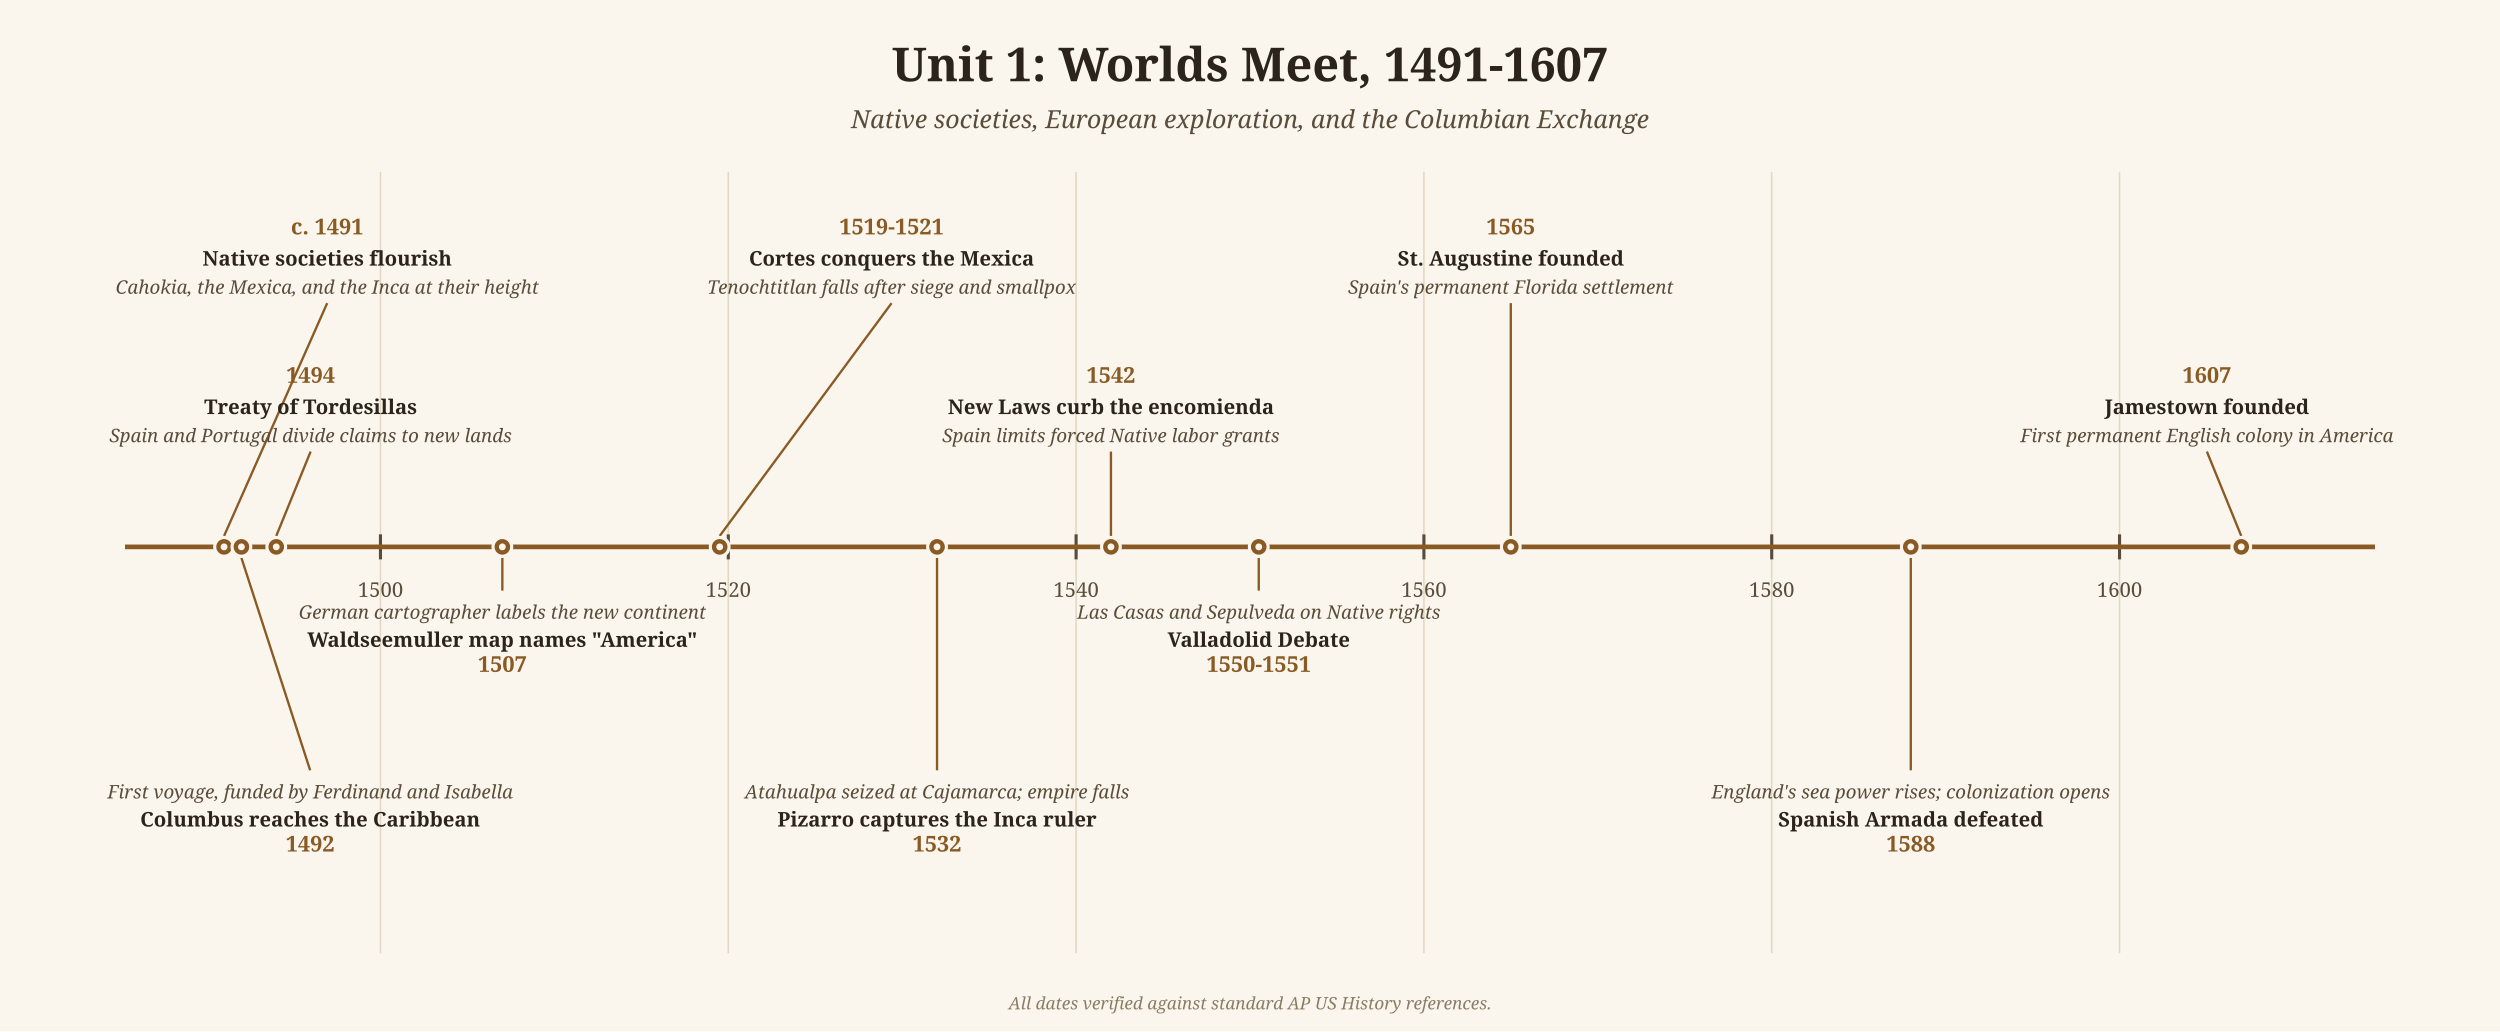
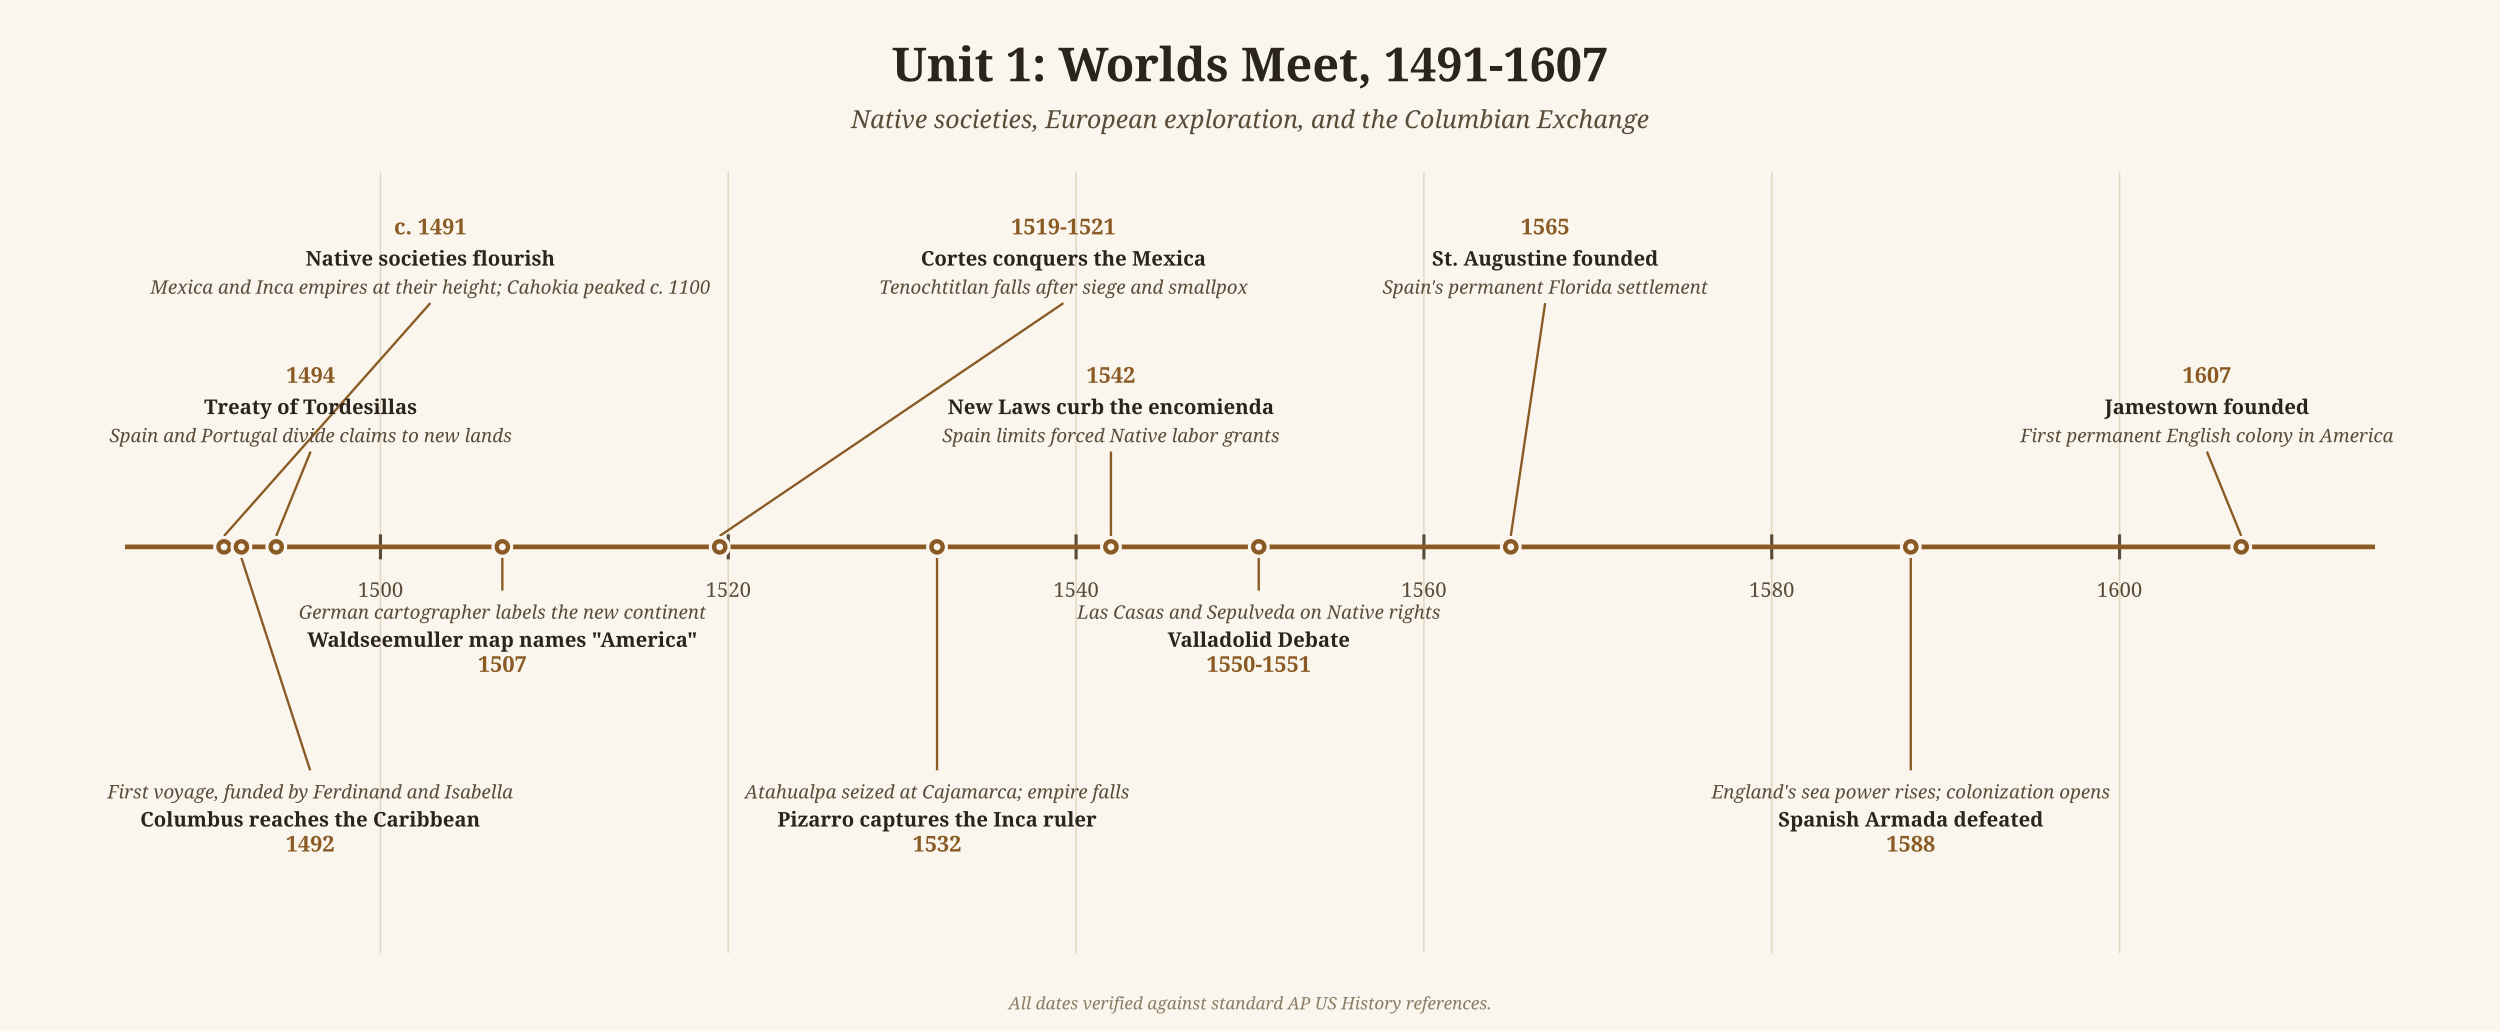
<svg xmlns="http://www.w3.org/2000/svg" width="1600" height="660" viewBox="0 0 1600 660" role="img">
  <rect width="1600" height="660" fill="#faf6ed" />
  <text x="800" y="52" text-anchor="middle" font-family="Georgia, serif" font-size="30" font-weight="bold" fill="#2b241c">Unit 1: Worlds Meet, 1491-1607</text>
  <text x="800" y="82" text-anchor="middle" font-family="Georgia, serif" font-size="16" font-style="italic" fill="#5a4c3a">Native societies, European exploration, and the Columbian Exchange</text>
  <line x1="243.5" y1="110" x2="243.5" y2="610" stroke="#e2d7c2" stroke-width="1" />
  <line x1="243.5" y1="342" x2="243.5" y2="358" stroke="#5a4c3a" stroke-width="2" />
  <text x="243.5" y="382" text-anchor="middle" font-family="Georgia, serif" font-size="13" fill="#5a4c3a">1500</text>
  <line x1="466.1" y1="110" x2="466.1" y2="610" stroke="#e2d7c2" stroke-width="1" />
  <line x1="466.1" y1="342" x2="466.1" y2="358" stroke="#5a4c3a" stroke-width="2" />
  <text x="466.1" y="382" text-anchor="middle" font-family="Georgia, serif" font-size="13" fill="#5a4c3a">1520</text>
  <line x1="688.7" y1="110" x2="688.7" y2="610" stroke="#e2d7c2" stroke-width="1" />
  <line x1="688.7" y1="342" x2="688.7" y2="358" stroke="#5a4c3a" stroke-width="2" />
  <text x="688.7" y="382" text-anchor="middle" font-family="Georgia, serif" font-size="13" fill="#5a4c3a">1540</text>
  <line x1="911.3" y1="110" x2="911.3" y2="610" stroke="#e2d7c2" stroke-width="1" />
  <line x1="911.3" y1="342" x2="911.3" y2="358" stroke="#5a4c3a" stroke-width="2" />
  <text x="911.3" y="382" text-anchor="middle" font-family="Georgia, serif" font-size="13" fill="#5a4c3a">1560</text>
  <line x1="1133.9" y1="110" x2="1133.9" y2="610" stroke="#e2d7c2" stroke-width="1" />
  <line x1="1133.9" y1="342" x2="1133.9" y2="358" stroke="#5a4c3a" stroke-width="2" />
  <text x="1133.9" y="382" text-anchor="middle" font-family="Georgia, serif" font-size="13" fill="#5a4c3a">1580</text>
  <line x1="1356.5" y1="110" x2="1356.5" y2="610" stroke="#e2d7c2" stroke-width="1" />
  <line x1="1356.5" y1="342" x2="1356.5" y2="358" stroke="#5a4c3a" stroke-width="2" />
  <text x="1356.5" y="382" text-anchor="middle" font-family="Georgia, serif" font-size="13" fill="#5a4c3a">1600</text>
  <line x1="80" y1="350" x2="1520" y2="350" stroke="#8a5a24" stroke-width="3" />
-   <line x1="143.4" y1="343" x2="209.4" y2="194" stroke="#8a5a24" stroke-width="1.5" />
-   <text x="209.4" y="150" text-anchor="middle" font-family="Georgia, serif" font-size="14" font-weight="bold" fill="#8a5a24">c. 1491</text>
-   <text x="209.4" y="170" text-anchor="middle" font-family="Georgia, serif" font-size="13" font-weight="bold" fill="#2b241c">Native societies flourish</text>
-   <text x="209.4" y="188" text-anchor="middle" font-family="Georgia, serif" font-size="12" font-style="italic" fill="#5a4c3a">Cahokia, the Mexica, and the Inca at their height</text>
+   <line x1="143.4" y1="343" x2="275.4" y2="194" stroke="#8a5a24" stroke-width="1.5" />
+   <text x="275.4" y="150" text-anchor="middle" font-family="Georgia, serif" font-size="14" font-weight="bold" fill="#8a5a24">c. 1491</text>
+   <text x="275.4" y="170" text-anchor="middle" font-family="Georgia, serif" font-size="13" font-weight="bold" fill="#2b241c">Native societies flourish</text>
+   <text x="275.4" y="188" text-anchor="middle" font-family="Georgia, serif" font-size="12" font-style="italic" fill="#5a4c3a">Mexica and Inca empires at their height; Cahokia peaked c. 1100</text>
  <circle cx="143.4" cy="350" r="6" fill="#8a5a24" stroke="#faf6ed" stroke-width="2" />
  <circle cx="143.4" cy="350" r="2.2" fill="#faf6ed" />
  <line x1="154.5" y1="357" x2="198.5" y2="493" stroke="#8a5a24" stroke-width="1.5" />
  <text x="198.5" y="511" text-anchor="middle" font-family="Georgia, serif" font-size="12" font-style="italic" fill="#5a4c3a">First voyage, funded by Ferdinand and Isabella</text>
  <text x="198.5" y="529" text-anchor="middle" font-family="Georgia, serif" font-size="13" font-weight="bold" fill="#2b241c">Columbus reaches the Caribbean</text>
  <text x="198.5" y="545" text-anchor="middle" font-family="Georgia, serif" font-size="14" font-weight="bold" fill="#8a5a24">1492</text>
  <circle cx="154.5" cy="350" r="6" fill="#8a5a24" stroke="#faf6ed" stroke-width="2" />
  <circle cx="154.5" cy="350" r="2.2" fill="#faf6ed" />
  <line x1="176.8" y1="343" x2="198.8" y2="289" stroke="#8a5a24" stroke-width="1.5" />
  <text x="198.8" y="245" text-anchor="middle" font-family="Georgia, serif" font-size="14" font-weight="bold" fill="#8a5a24">1494</text>
  <text x="198.8" y="265" text-anchor="middle" font-family="Georgia, serif" font-size="13" font-weight="bold" fill="#2b241c">Treaty of Tordesillas</text>
  <text x="198.8" y="283" text-anchor="middle" font-family="Georgia, serif" font-size="12" font-style="italic" fill="#5a4c3a">Spain and Portugal divide claims to new lands</text>
  <circle cx="176.8" cy="350" r="6" fill="#8a5a24" stroke="#faf6ed" stroke-width="2" />
  <circle cx="176.8" cy="350" r="2.2" fill="#faf6ed" />
  <line x1="321.5" y1="357" x2="321.5" y2="378" stroke="#8a5a24" stroke-width="1.5" />
  <text x="321.5" y="396" text-anchor="middle" font-family="Georgia, serif" font-size="12" font-style="italic" fill="#5a4c3a">German cartographer labels the new continent</text>
  <text x="321.5" y="414" text-anchor="middle" font-family="Georgia, serif" font-size="13" font-weight="bold" fill="#2b241c">Waldseemuller map names "America"</text>
  <text x="321.5" y="430" text-anchor="middle" font-family="Georgia, serif" font-size="14" font-weight="bold" fill="#8a5a24">1507</text>
  <circle cx="321.5" cy="350" r="6" fill="#8a5a24" stroke="#faf6ed" stroke-width="2" />
  <circle cx="321.5" cy="350" r="2.2" fill="#faf6ed" />
-   <line x1="460.6" y1="343" x2="570.6" y2="194" stroke="#8a5a24" stroke-width="1.5" />
-   <text x="570.6" y="150" text-anchor="middle" font-family="Georgia, serif" font-size="14" font-weight="bold" fill="#8a5a24">1519-1521</text>
-   <text x="570.6" y="170" text-anchor="middle" font-family="Georgia, serif" font-size="13" font-weight="bold" fill="#2b241c">Cortes conquers the Mexica</text>
-   <text x="570.6" y="188" text-anchor="middle" font-family="Georgia, serif" font-size="12" font-style="italic" fill="#5a4c3a">Tenochtitlan falls after siege and smallpox</text>
+   <line x1="460.6" y1="343" x2="680.6" y2="194" stroke="#8a5a24" stroke-width="1.5" />
+   <text x="680.6" y="150" text-anchor="middle" font-family="Georgia, serif" font-size="14" font-weight="bold" fill="#8a5a24">1519-1521</text>
+   <text x="680.6" y="170" text-anchor="middle" font-family="Georgia, serif" font-size="13" font-weight="bold" fill="#2b241c">Cortes conquers the Mexica</text>
+   <text x="680.6" y="188" text-anchor="middle" font-family="Georgia, serif" font-size="12" font-style="italic" fill="#5a4c3a">Tenochtitlan falls after siege and smallpox</text>
  <circle cx="460.6" cy="350" r="6" fill="#8a5a24" stroke="#faf6ed" stroke-width="2" />
  <circle cx="460.6" cy="350" r="2.2" fill="#faf6ed" />
  <line x1="599.7" y1="357" x2="599.7" y2="493" stroke="#8a5a24" stroke-width="1.5" />
  <text x="599.7" y="511" text-anchor="middle" font-family="Georgia, serif" font-size="12" font-style="italic" fill="#5a4c3a">Atahualpa seized at Cajamarca; empire falls</text>
  <text x="599.7" y="529" text-anchor="middle" font-family="Georgia, serif" font-size="13" font-weight="bold" fill="#2b241c">Pizarro captures the Inca ruler</text>
  <text x="599.7" y="545" text-anchor="middle" font-family="Georgia, serif" font-size="14" font-weight="bold" fill="#8a5a24">1532</text>
  <circle cx="599.7" cy="350" r="6" fill="#8a5a24" stroke="#faf6ed" stroke-width="2" />
  <circle cx="599.7" cy="350" r="2.2" fill="#faf6ed" />
  <line x1="711.0" y1="343" x2="711.0" y2="289" stroke="#8a5a24" stroke-width="1.5" />
  <text x="711.0" y="245" text-anchor="middle" font-family="Georgia, serif" font-size="14" font-weight="bold" fill="#8a5a24">1542</text>
  <text x="711.0" y="265" text-anchor="middle" font-family="Georgia, serif" font-size="13" font-weight="bold" fill="#2b241c">New Laws curb the encomienda</text>
  <text x="711.0" y="283" text-anchor="middle" font-family="Georgia, serif" font-size="12" font-style="italic" fill="#5a4c3a">Spain limits forced Native labor grants</text>
  <circle cx="711.0" cy="350" r="6" fill="#8a5a24" stroke="#faf6ed" stroke-width="2" />
  <circle cx="711.0" cy="350" r="2.2" fill="#faf6ed" />
  <line x1="805.6" y1="357" x2="805.6" y2="378" stroke="#8a5a24" stroke-width="1.5" />
  <text x="805.6" y="396" text-anchor="middle" font-family="Georgia, serif" font-size="12" font-style="italic" fill="#5a4c3a">Las Casas and Sepulveda on Native rights</text>
  <text x="805.6" y="414" text-anchor="middle" font-family="Georgia, serif" font-size="13" font-weight="bold" fill="#2b241c">Valladolid Debate</text>
  <text x="805.6" y="430" text-anchor="middle" font-family="Georgia, serif" font-size="14" font-weight="bold" fill="#8a5a24">1550-1551</text>
  <circle cx="805.6" cy="350" r="6" fill="#8a5a24" stroke="#faf6ed" stroke-width="2" />
  <circle cx="805.6" cy="350" r="2.2" fill="#faf6ed" />
-   <line x1="966.9" y1="343" x2="966.9" y2="194" stroke="#8a5a24" stroke-width="1.5" />
-   <text x="966.9" y="150" text-anchor="middle" font-family="Georgia, serif" font-size="14" font-weight="bold" fill="#8a5a24">1565</text>
-   <text x="966.9" y="170" text-anchor="middle" font-family="Georgia, serif" font-size="13" font-weight="bold" fill="#2b241c">St. Augustine founded</text>
-   <text x="966.9" y="188" text-anchor="middle" font-family="Georgia, serif" font-size="12" font-style="italic" fill="#5a4c3a">Spain's permanent Florida settlement</text>
+   <line x1="966.9" y1="343" x2="988.9" y2="194" stroke="#8a5a24" stroke-width="1.5" />
+   <text x="988.9" y="150" text-anchor="middle" font-family="Georgia, serif" font-size="14" font-weight="bold" fill="#8a5a24">1565</text>
+   <text x="988.9" y="170" text-anchor="middle" font-family="Georgia, serif" font-size="13" font-weight="bold" fill="#2b241c">St. Augustine founded</text>
+   <text x="988.9" y="188" text-anchor="middle" font-family="Georgia, serif" font-size="12" font-style="italic" fill="#5a4c3a">Spain's permanent Florida settlement</text>
  <circle cx="966.9" cy="350" r="6" fill="#8a5a24" stroke="#faf6ed" stroke-width="2" />
  <circle cx="966.9" cy="350" r="2.2" fill="#faf6ed" />
  <line x1="1222.9" y1="357" x2="1222.9" y2="493" stroke="#8a5a24" stroke-width="1.5" />
  <text x="1222.9" y="511" text-anchor="middle" font-family="Georgia, serif" font-size="12" font-style="italic" fill="#5a4c3a">England's sea power rises; colonization opens</text>
  <text x="1222.9" y="529" text-anchor="middle" font-family="Georgia, serif" font-size="13" font-weight="bold" fill="#2b241c">Spanish Armada defeated</text>
  <text x="1222.9" y="545" text-anchor="middle" font-family="Georgia, serif" font-size="14" font-weight="bold" fill="#8a5a24">1588</text>
  <circle cx="1222.9" cy="350" r="6" fill="#8a5a24" stroke="#faf6ed" stroke-width="2" />
  <circle cx="1222.9" cy="350" r="2.2" fill="#faf6ed" />
  <line x1="1434.4" y1="343" x2="1412.4" y2="289" stroke="#8a5a24" stroke-width="1.5" />
  <text x="1412.4" y="245" text-anchor="middle" font-family="Georgia, serif" font-size="14" font-weight="bold" fill="#8a5a24">1607</text>
  <text x="1412.4" y="265" text-anchor="middle" font-family="Georgia, serif" font-size="13" font-weight="bold" fill="#2b241c">Jamestown founded</text>
  <text x="1412.4" y="283" text-anchor="middle" font-family="Georgia, serif" font-size="12" font-style="italic" fill="#5a4c3a">First permanent English colony in America</text>
  <circle cx="1434.4" cy="350" r="6" fill="#8a5a24" stroke="#faf6ed" stroke-width="2" />
  <circle cx="1434.4" cy="350" r="2.2" fill="#faf6ed" />
  <text x="800" y="646" text-anchor="middle" font-family="Georgia, serif" font-size="11" font-style="italic" fill="#8a7c64">All dates verified against standard AP US History references.</text>
</svg>
